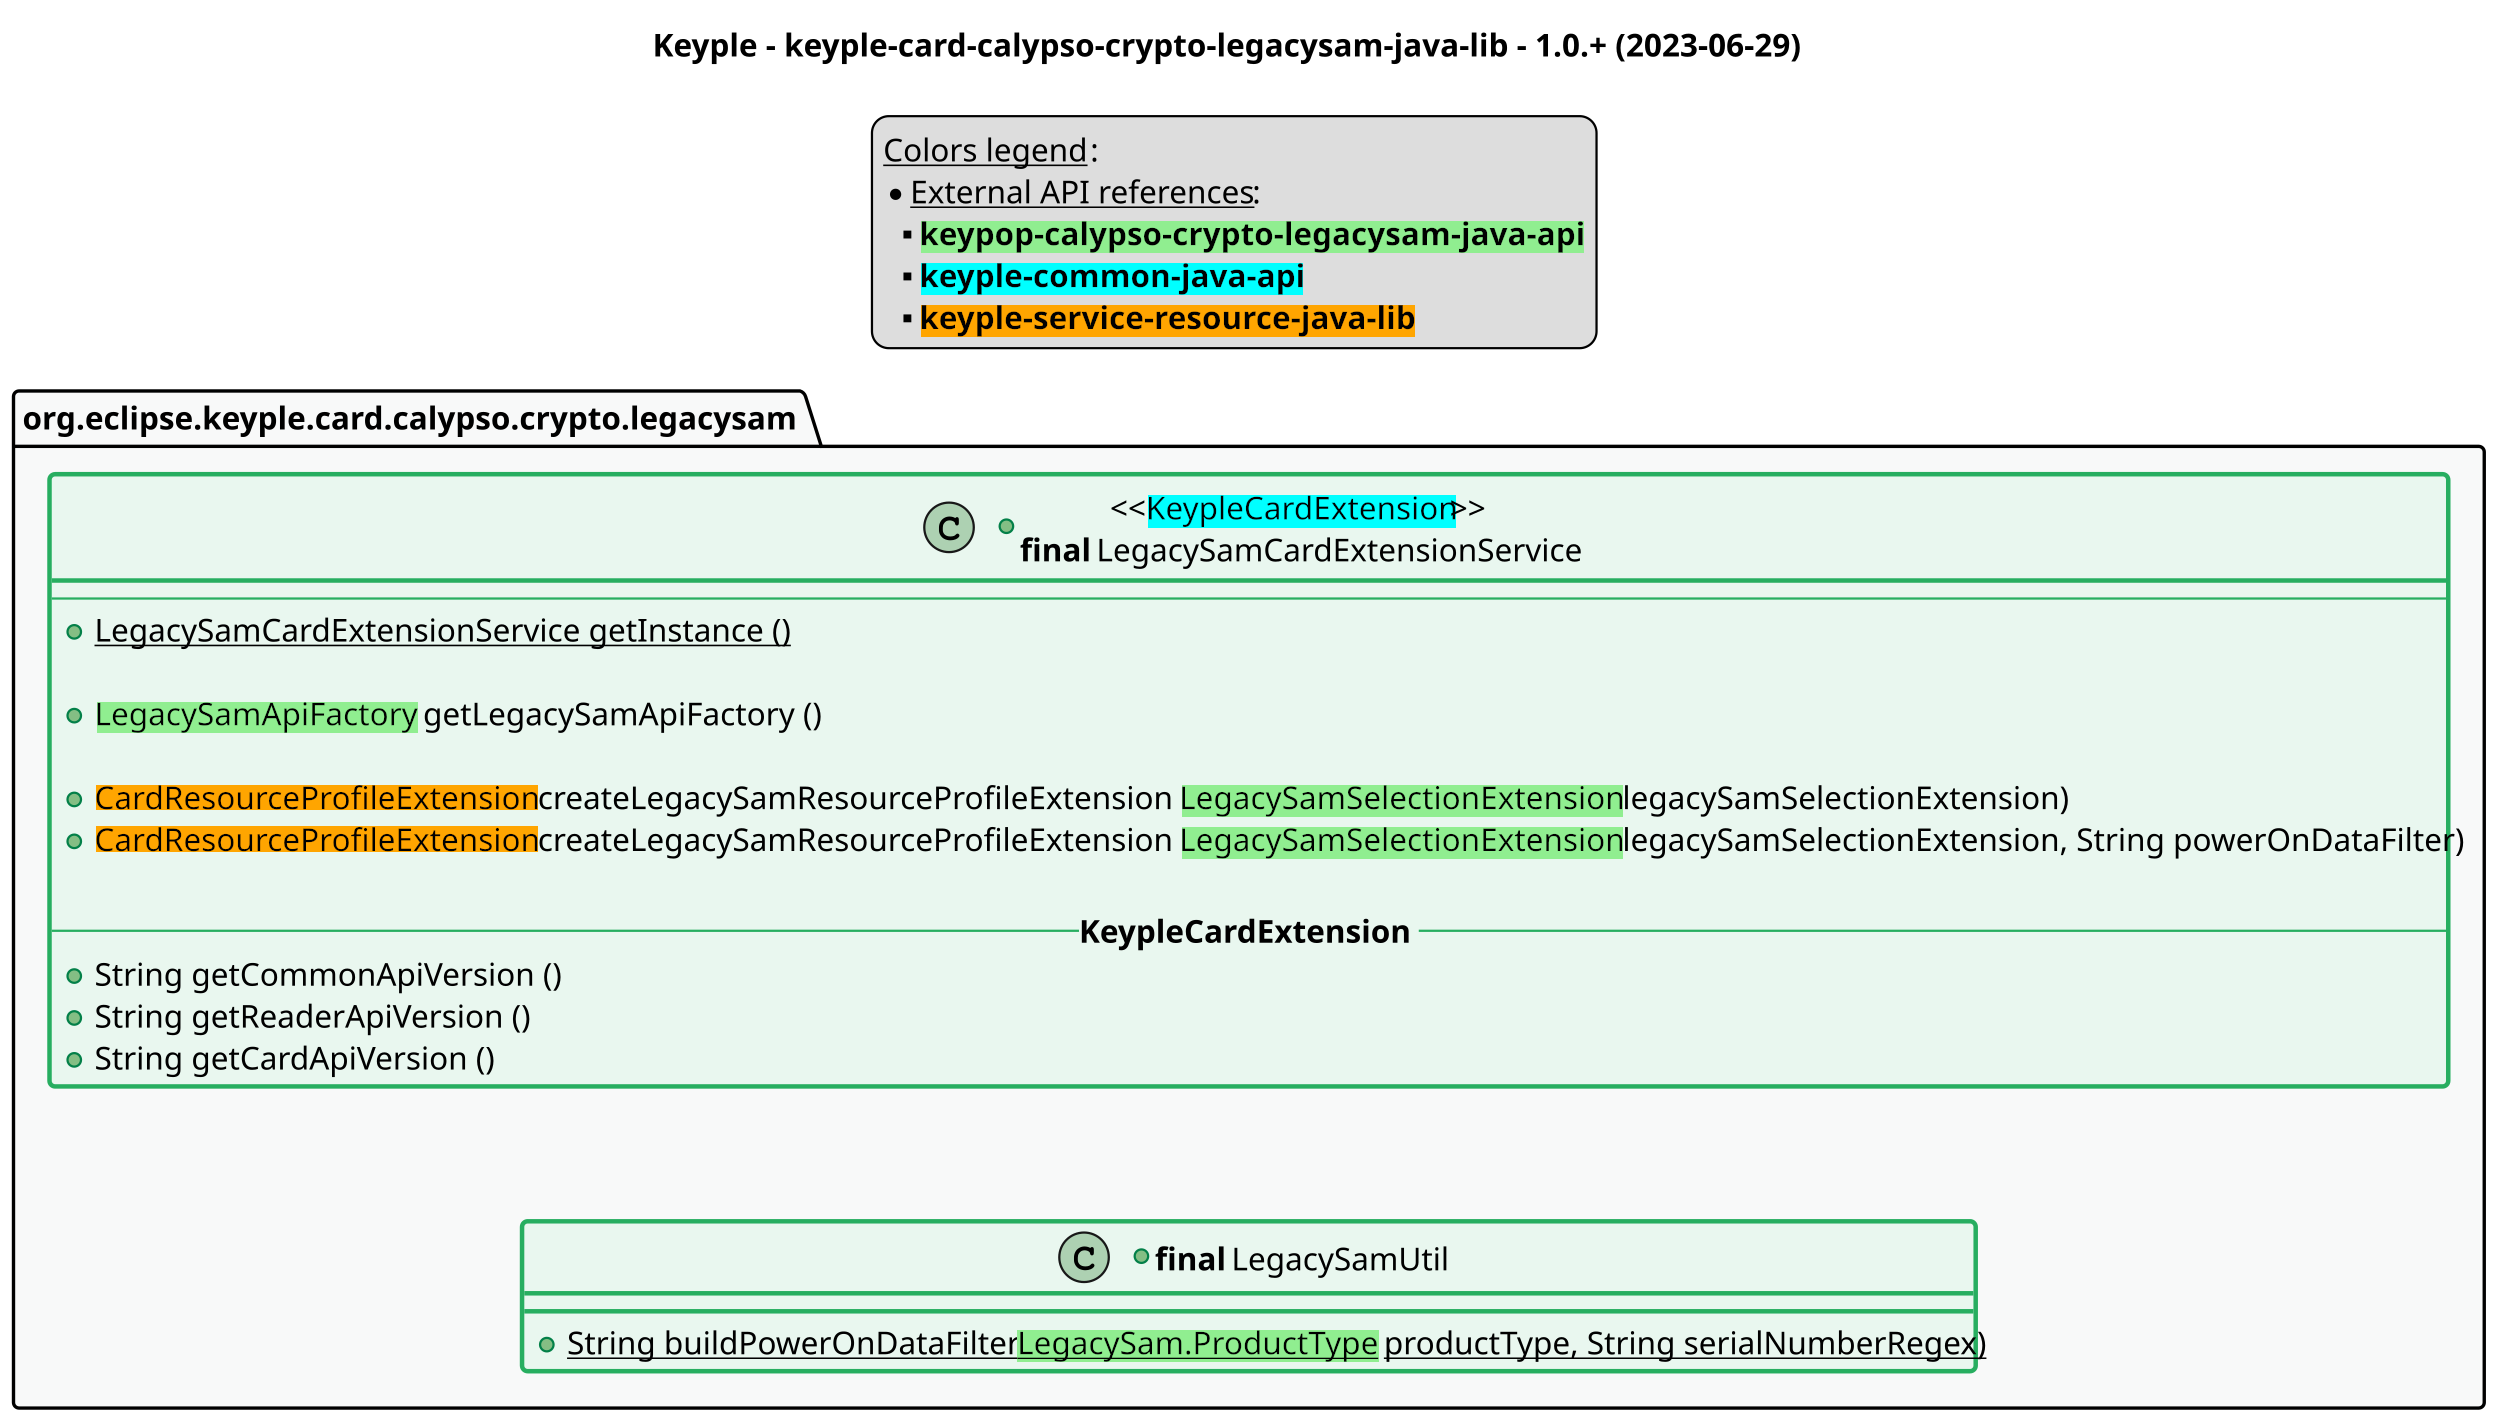
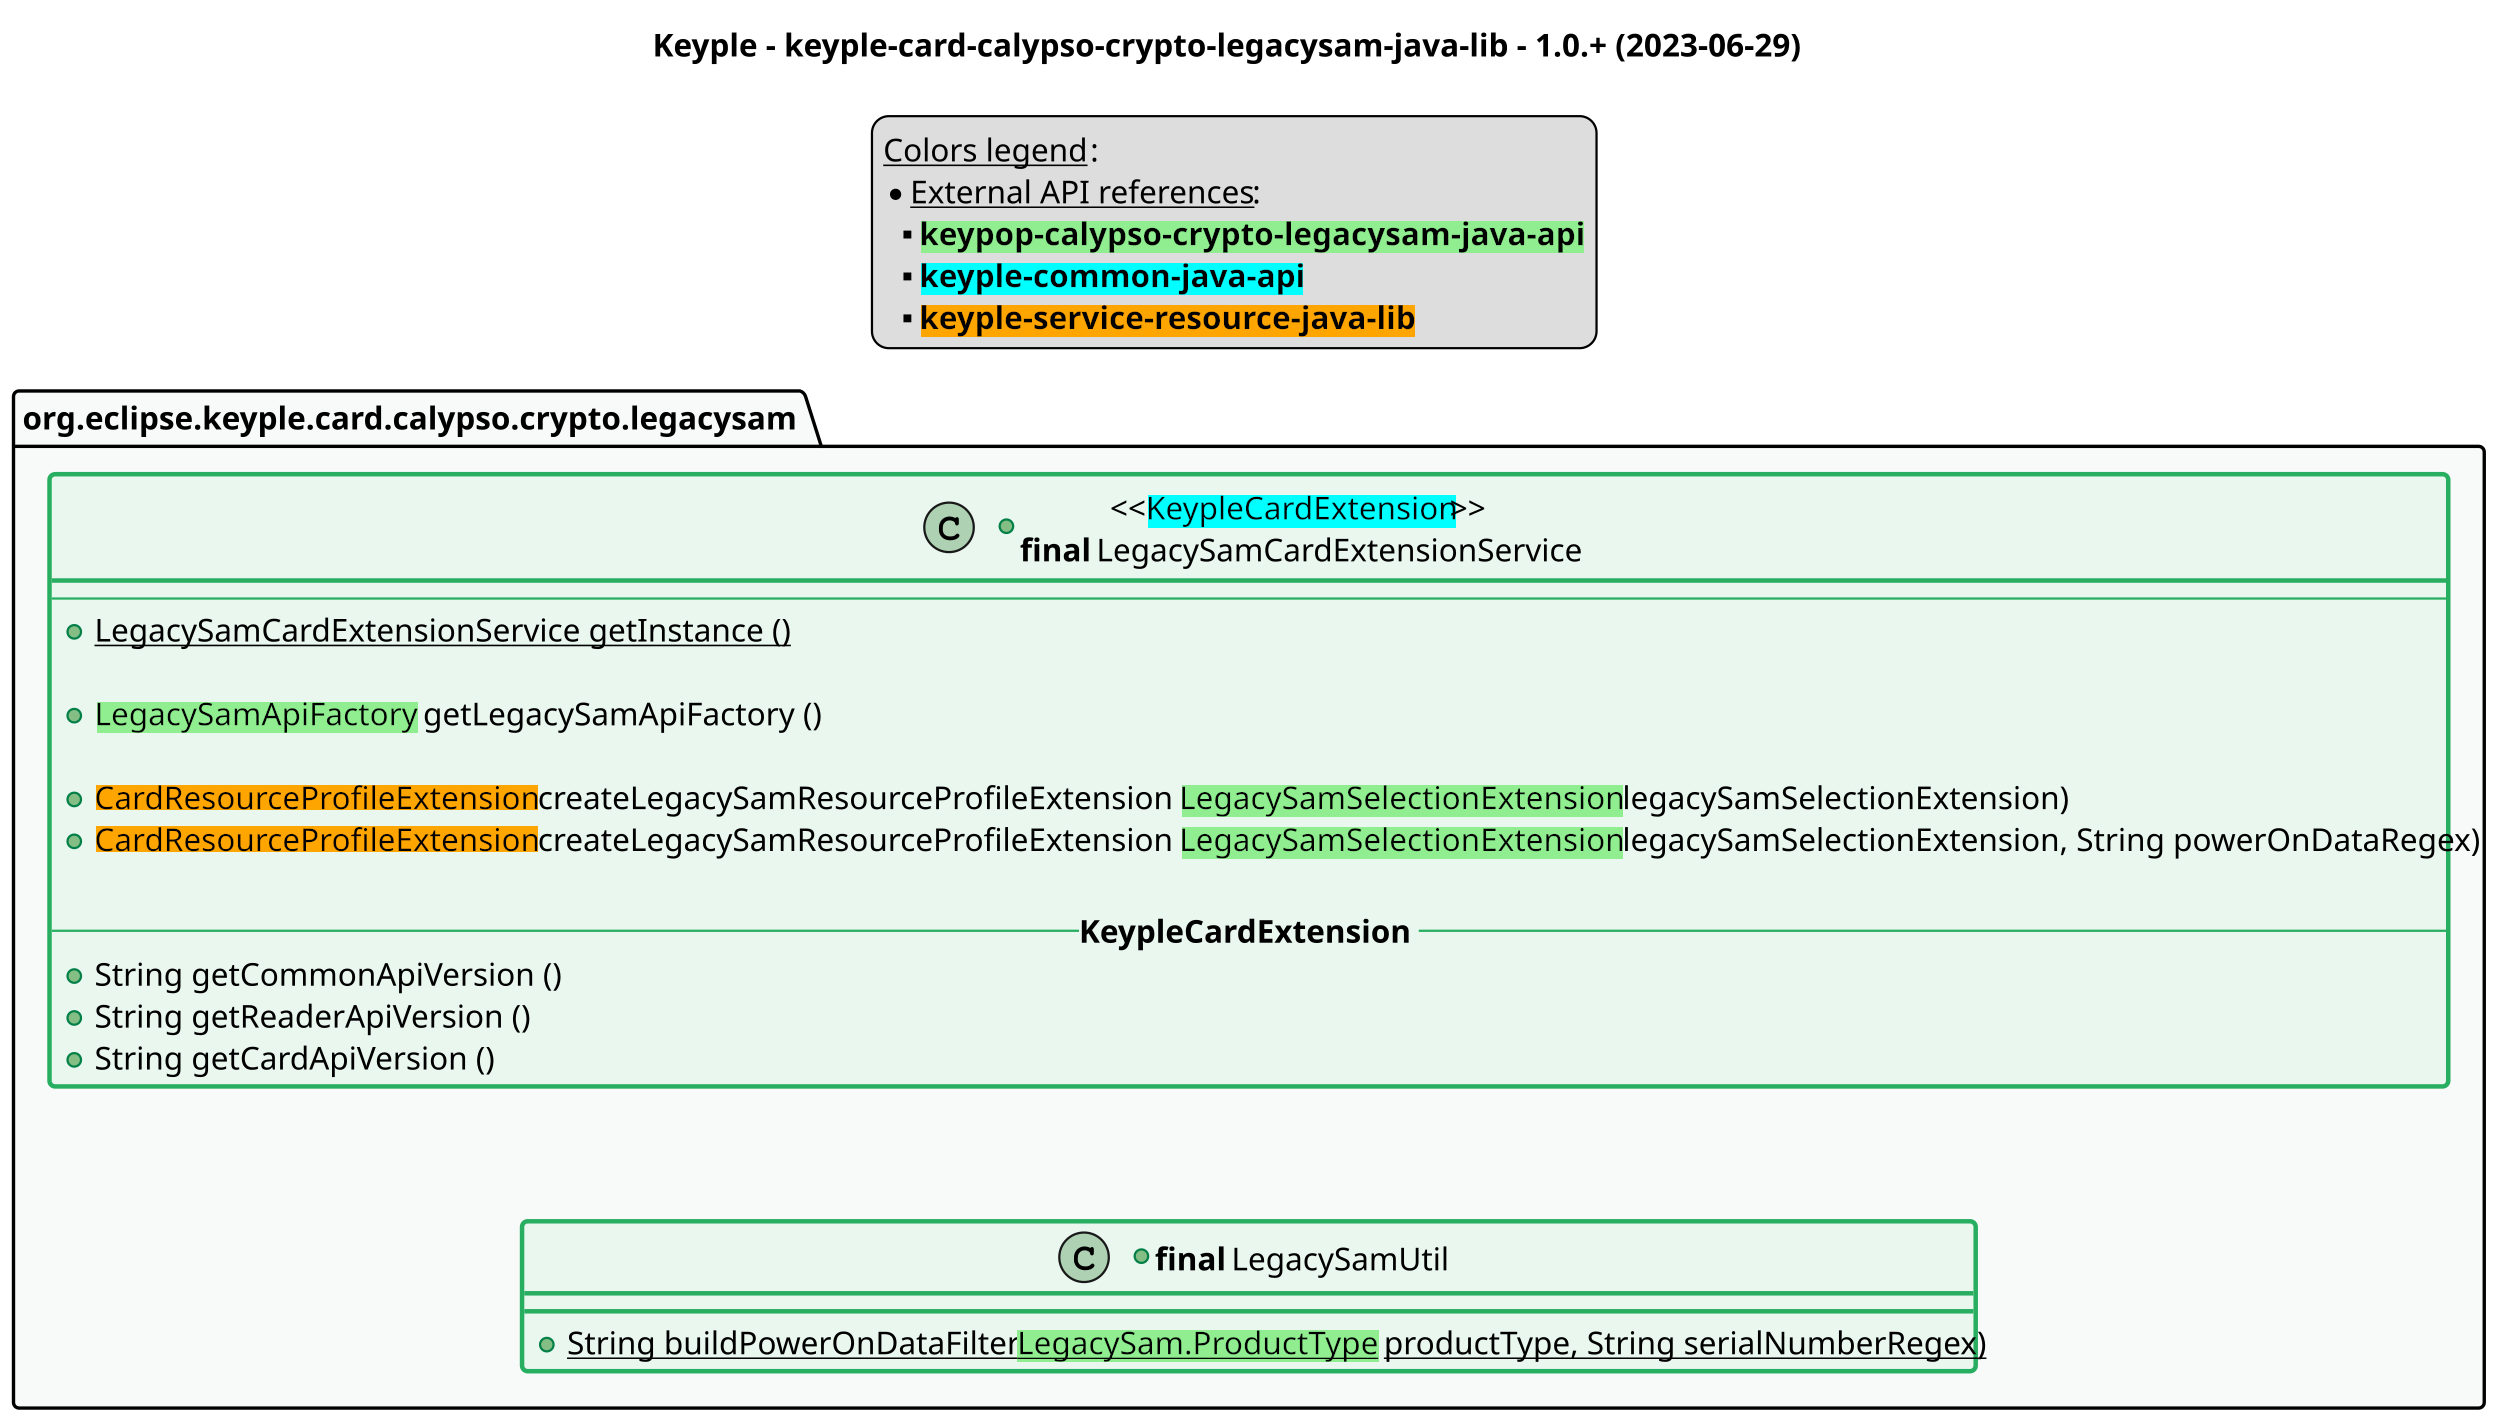
<svg xmlns="http://www.w3.org/2000/svg" contentStyleType="text/css" height="632px" preserveAspectRatio="none" style="width:1111px;height:632px;background:#FFFFFF;" version="1.1" viewBox="0 0 1111 632" width="1111px" zoomAndPan="magnify">
  <defs>
    <filter height="1" id="bc2gnkgu6319i0" width="1" x="0" y="0">
      <feFlood flood-color="#90EE90" result="flood" />
      <feComposite in="SourceGraphic" in2="flood" operator="over" />
    </filter>
    <filter height="1" id="bc2gnkgu6319i1" width="1" x="0" y="0">
      <feFlood flood-color="#00FFFF" result="flood" />
      <feComposite in="SourceGraphic" in2="flood" operator="over" />
    </filter>
    <filter height="1" id="bc2gnkgu6319i2" width="1" x="0" y="0">
      <feFlood flood-color="#FFA500" result="flood" />
      <feComposite in="SourceGraphic" in2="flood" operator="over" />
    </filter>
  </defs>
  <g>
    <text fill="#000000" font-family="sans-serif" font-size="14" font-weight="bold" lengthAdjust="spacing" textLength="517" x="290" y="25.107">Keyple - keyple-card-calypso-crypto-legacysam-java-lib - 1.0.+ (2023-06-29)</text>
    <rect fill="#DDDDDD" height="103.106" id="_legend" rx="7.5" ry="7.5" style="stroke:#000000;stroke-width:1.0;" width="322" x="387.5" y="51.621" />
    <text fill="#000000" font-family="sans-serif" font-size="14" lengthAdjust="spacing" text-decoration="underline" textLength="88" x="392.5" y="71.728">Colors legend</text>
    <text fill="#000000" font-family="sans-serif" font-size="14" lengthAdjust="spacing" textLength="4" x="484.5" y="71.728">:</text>
    <ellipse cx="398" cy="86.363" fill="#000000" rx="2.5" ry="2.5" style="stroke:#000000;stroke-width:0.0;" />
    <text fill="#000000" font-family="sans-serif" font-size="14" lengthAdjust="spacing" text-decoration="underline" textLength="148" x="404.5" y="90.35">External API references</text>
    <text fill="#000000" font-family="sans-serif" font-size="14" lengthAdjust="spacing" textLength="4" x="556.5" y="90.35">:</text>
    <rect fill="#000000" height="3.5" style="stroke:#000000;stroke-width:0.0;" width="3.5" x="401.5" y="102.484" />
    <text fill="#000000" filter="url(#bc2gnkgu6319i0)" font-family="sans-serif" font-size="14" font-weight="bold" lengthAdjust="spacing" textLength="296" x="408.5" y="108.971">keypop-calypso-crypto-legacysam-java-api</text>
    <rect fill="#000000" height="3.5" style="stroke:#000000;stroke-width:0.0;" width="3.5" x="401.5" y="121.106" />
    <text fill="#000000" filter="url(#bc2gnkgu6319i1)" font-family="sans-serif" font-size="14" font-weight="bold" lengthAdjust="spacing" textLength="170" x="408.5" y="127.592">keyple-common-java-api</text>
    <rect fill="#000000" height="3.5" style="stroke:#000000;stroke-width:0.0;" width="3.5" x="401.5" y="139.727" />
    <text fill="#000000" filter="url(#bc2gnkgu6319i2)" font-family="sans-serif" font-size="14" font-weight="bold" lengthAdjust="spacing" textLength="229" x="408.5" y="146.213">keyple-service-resource-java-lib</text>
    <g id="cluster_legacysam">
      <path d="M8.5,173.74 L355.5,173.74 A3.75,3.75 0 0 1 358,176.24 L365,198.361 L1101.5,198.361 A2.5,2.5 0 0 1 1104,200.861 L1104,623.24 A2.5,2.5 0 0 1 1101.5,625.74 L8.5,625.74 A2.5,2.5 0 0 1 6,623.24 L6,176.24 A2.5,2.5 0 0 1 8.5,173.74 " fill="#F8F9F9" style="stroke:#000000;stroke-width:1.5;" />
      <line style="stroke:#000000;stroke-width:1.5;" x1="6" x2="365" y1="198.361" y2="198.361" />
      <text fill="#000000" font-family="sans-serif" font-size="14" font-weight="bold" lengthAdjust="spacing" textLength="346" x="10" y="190.848">org.eclipse.keyple.card.calypso.crypto.legacysam</text>
    </g>
    <g id="elem_LegacySamCardExtensionService">
      <rect codeLine="62" fill="#E9F7EF" height="272.074" id="LegacySamCardExtensionService" rx="2.5" ry="2.5" style="stroke:#27AE60;stroke-width:2.0;" width="1066" x="22" y="210.74" />
      <ellipse cx="421.75" cy="234.361" fill="#ADD1B2" rx="11" ry="11" style="stroke:#181818;stroke-width:1.0;" />
      <path d="M424.516,230.236 Q424.672,230.018 424.859,229.908 Q425.047,229.799 425.266,229.799 Q425.641,229.799 425.875,230.065 Q426.109,230.315 426.109,230.924 L426.109,232.377 Q426.109,232.986 425.875,233.252 Q425.641,233.518 425.266,233.518 Q424.922,233.518 424.719,233.315 Q424.516,233.127 424.406,232.611 Q424.359,232.252 424.172,232.065 Q423.844,231.69 423.234,231.471 Q422.625,231.252 422,231.252 Q421.234,231.252 420.594,231.58 Q419.969,231.908 419.469,232.658 Q418.984,233.408 418.984,234.44 L418.984,235.533 Q418.984,236.768 419.875,237.596 Q420.766,238.408 422.359,238.408 Q423.297,238.408 423.953,238.158 Q424.344,238.002 424.766,237.565 Q425.031,237.299 425.172,237.221 Q425.328,237.143 425.531,237.143 Q425.859,237.143 426.109,237.408 Q426.375,237.658 426.375,238.002 Q426.375,238.346 426.031,238.752 Q425.531,239.33 424.734,239.658 Q423.656,240.111 422.359,240.111 Q420.844,240.111 419.641,239.486 Q418.656,238.986 417.969,237.924 Q417.281,236.846 417.281,235.565 L417.281,234.408 Q417.281,233.08 417.891,231.94 Q418.516,230.783 419.609,230.174 Q420.703,229.549 421.938,229.549 Q422.672,229.549 423.312,229.721 Q423.969,229.877 424.516,230.236 Z " fill="#000000" />
      <ellipse cx="447.25" cy="233.861" fill="#84BE84" rx="3" ry="3" style="stroke:#038048;stroke-width:1.0;" />
      <text fill="#000000" font-family="sans-serif" font-size="14" lengthAdjust="spacing" textLength="16" x="493.25" y="230.848">&lt;&lt;</text>
      <text fill="#000000" filter="url(#bc2gnkgu6319i1)" font-family="sans-serif" font-size="14" lengthAdjust="spacing" textLength="135" x="509.25" y="230.848">KeypleCardExtension</text>
      <text fill="#000000" font-family="sans-serif" font-size="14" lengthAdjust="spacing" textLength="16" x="644.25" y="230.848">&gt;&gt;</text>
      <text fill="#000000" font-family="sans-serif" font-size="14" font-weight="bold" lengthAdjust="spacing" textLength="30" x="453.25" y="249.469">final</text>
      <text fill="#000000" font-family="sans-serif" font-size="14" lengthAdjust="spacing" textLength="213" x="487.25" y="249.469">LegacySamCardExtensionService</text>
      <line style="stroke:#27AE60;stroke-width:2.0;" x1="23" x2="1087" y1="257.982" y2="257.982" />
      <line style="stroke:#27AE60;stroke-width:1.0;" x1="23" x2="1087" y1="265.982" y2="265.982" />
      <ellipse cx="33" cy="280.793" fill="#84BE84" rx="3" ry="3" style="stroke:#038048;stroke-width:1.0;" />
      <text fill="#000000" font-family="sans-serif" font-size="14" lengthAdjust="spacing" text-decoration="underline" textLength="304" x="42" y="285.09">LegacySamCardExtensionService getInstance ()</text>
      <text fill="#000000" font-family="sans-serif" font-size="14" lengthAdjust="spacing" textLength="4" x="42" y="303.711"> </text>
      <ellipse cx="33" cy="318.035" fill="#84BE84" rx="3" ry="3" style="stroke:#038048;stroke-width:1.0;" />
      <text fill="#000000" filter="url(#bc2gnkgu6319i0)" font-family="sans-serif" font-size="14" lengthAdjust="spacing" textLength="142" x="42" y="322.332">LegacySamApiFactory</text>
      <text fill="#000000" font-family="sans-serif" font-size="14" lengthAdjust="spacing" textLength="176" x="188" y="322.332">getLegacySamApiFactory ()</text>
      <text fill="#000000" font-family="sans-serif" font-size="14" lengthAdjust="spacing" textLength="4" x="42" y="340.953"> </text>
      <ellipse cx="33" cy="355.277" fill="#84BE84" rx="3" ry="3" style="stroke:#038048;stroke-width:1.0;" />
      <text fill="#000000" filter="url(#bc2gnkgu6319i2)" font-family="sans-serif" font-size="14" lengthAdjust="spacing" textLength="193" x="42" y="359.574">CardResourceProfileExtension</text>
      <text fill="#000000" font-family="sans-serif" font-size="14" lengthAdjust="spacing" textLength="285" x="239" y="359.574">createLegacySamResourceProfileExtension (</text>
      <text fill="#000000" filter="url(#bc2gnkgu6319i0)" font-family="sans-serif" font-size="14" lengthAdjust="spacing" textLength="193" x="524" y="359.574">LegacySamSelectionExtension</text>
      <text fill="#000000" font-family="sans-serif" font-size="14" lengthAdjust="spacing" textLength="193" x="721" y="359.574">legacySamSelectionExtension)</text>
      <ellipse cx="33" cy="373.898" fill="#84BE84" rx="3" ry="3" style="stroke:#038048;stroke-width:1.0;" />
      <text fill="#000000" filter="url(#bc2gnkgu6319i2)" font-family="sans-serif" font-size="14" lengthAdjust="spacing" textLength="193" x="42" y="378.195">CardResourceProfileExtension</text>
      <text fill="#000000" font-family="sans-serif" font-size="14" lengthAdjust="spacing" textLength="285" x="239" y="378.195">createLegacySamResourceProfileExtension (</text>
      <text fill="#000000" filter="url(#bc2gnkgu6319i0)" font-family="sans-serif" font-size="14" lengthAdjust="spacing" textLength="193" x="524" y="378.195">LegacySamSelectionExtension</text>
-       <text fill="#000000" font-family="sans-serif" font-size="14" lengthAdjust="spacing" textLength="361" x="721" y="378.195">legacySamSelectionExtension, String powerOnDataFilter)</text>
+       <text fill="#000000" font-family="sans-serif" font-size="14" lengthAdjust="spacing" textLength="361" x="721" y="378.195">legacySamSelectionExtension, String powerOnDataRegex)</text>
      <text fill="#000000" font-family="sans-serif" font-size="14" lengthAdjust="spacing" textLength="4" x="42" y="396.816"> </text>
      <ellipse cx="33" cy="433.762" fill="#84BE84" rx="3" ry="3" style="stroke:#038048;stroke-width:1.0;" />
      <text fill="#000000" font-family="sans-serif" font-size="14" lengthAdjust="spacing" textLength="199" x="42" y="438.059">String getCommonApiVersion ()</text>
      <ellipse cx="33" cy="452.383" fill="#84BE84" rx="3" ry="3" style="stroke:#038048;stroke-width:1.0;" />
      <text fill="#000000" font-family="sans-serif" font-size="14" lengthAdjust="spacing" textLength="190" x="42" y="456.68">String getReaderApiVersion ()</text>
      <ellipse cx="33" cy="471.004" fill="#84BE84" rx="3" ry="3" style="stroke:#038048;stroke-width:1.0;" />
      <text fill="#000000" font-family="sans-serif" font-size="14" lengthAdjust="spacing" textLength="174" x="42" y="475.301">String getCardApiVersion ()</text>
      <line style="stroke:#27AE60;stroke-width:1.0;" x1="23" x2="479.5" y1="413.641" y2="413.641" />
      <text fill="#000000" font-family="sans-serif" font-size="14" font-weight="bold" lengthAdjust="spacing" textLength="151" x="479.5" y="418.938">KeypleCardExtension</text>
      <line style="stroke:#27AE60;stroke-width:1.0;" x1="630.5" x2="1087" y1="413.641" y2="413.641" />
    </g>
    <g id="elem_LegacySamUtil">
      <rect codeLine="76" fill="#E9F7EF" height="66.621" id="LegacySamUtil" rx="2.5" ry="2.5" style="stroke:#27AE60;stroke-width:2.0;" width="646" x="232" y="542.74" />
      <ellipse cx="481.75" cy="558.74" fill="#ADD1B2" rx="11" ry="11" style="stroke:#181818;stroke-width:1.0;" />
      <path d="M484.516,554.615 Q484.672,554.396 484.859,554.287 Q485.047,554.178 485.266,554.178 Q485.641,554.178 485.875,554.443 Q486.109,554.693 486.109,555.303 L486.109,556.756 Q486.109,557.365 485.875,557.631 Q485.641,557.896 485.266,557.896 Q484.922,557.896 484.719,557.693 Q484.516,557.506 484.406,556.99 Q484.359,556.631 484.172,556.443 Q483.844,556.068 483.234,555.85 Q482.625,555.631 482,555.631 Q481.234,555.631 480.594,555.959 Q479.969,556.287 479.469,557.037 Q478.984,557.787 478.984,558.818 L478.984,559.912 Q478.984,561.146 479.875,561.975 Q480.766,562.787 482.359,562.787 Q483.297,562.787 483.953,562.537 Q484.344,562.381 484.766,561.943 Q485.031,561.678 485.172,561.6 Q485.328,561.521 485.531,561.521 Q485.859,561.521 486.109,561.787 Q486.375,562.037 486.375,562.381 Q486.375,562.725 486.031,563.131 Q485.531,563.709 484.734,564.037 Q483.656,564.49 482.359,564.49 Q480.844,564.49 479.641,563.865 Q478.656,563.365 477.969,562.303 Q477.281,561.225 477.281,559.943 L477.281,558.787 Q477.281,557.459 477.891,556.318 Q478.516,555.162 479.609,554.553 Q480.703,553.928 481.938,553.928 Q482.672,553.928 483.312,554.1 Q483.969,554.256 484.516,554.615 Z " fill="#000000" />
      <ellipse cx="507.25" cy="558.24" fill="#84BE84" rx="3" ry="3" style="stroke:#038048;stroke-width:1.0;" />
      <text fill="#000000" font-family="sans-serif" font-size="14" font-weight="bold" lengthAdjust="spacing" textLength="30" x="513.25" y="564.537">final</text>
      <text fill="#000000" font-family="sans-serif" font-size="14" lengthAdjust="spacing" textLength="93" x="547.25" y="564.537">LegacySamUtil</text>
      <line style="stroke:#27AE60;stroke-width:2.0;" x1="233" x2="877" y1="574.74" y2="574.74" />
      <line style="stroke:#27AE60;stroke-width:2.0;" x1="233" x2="877" y1="582.74" y2="582.74" />
      <ellipse cx="243" cy="597.551" fill="#84BE84" rx="3" ry="3" style="stroke:#038048;stroke-width:1.0;" />
      <text fill="#000000" font-family="sans-serif" font-size="14" lengthAdjust="spacing" text-decoration="underline" textLength="200" x="252" y="601.848">String buildPowerOnDataFilter (</text>
      <text fill="#000000" filter="url(#bc2gnkgu6319i0)" font-family="sans-serif" font-size="14" lengthAdjust="spacing" text-decoration="underline" textLength="159" x="452" y="601.848">LegacySam.ProductType</text>
      <text fill="#000000" font-family="sans-serif" font-size="14" lengthAdjust="spacing" text-decoration="underline" textLength="257" x="615" y="601.848">productType, String serialNumberRegex)</text>
    </g>
  </g>
</svg>
